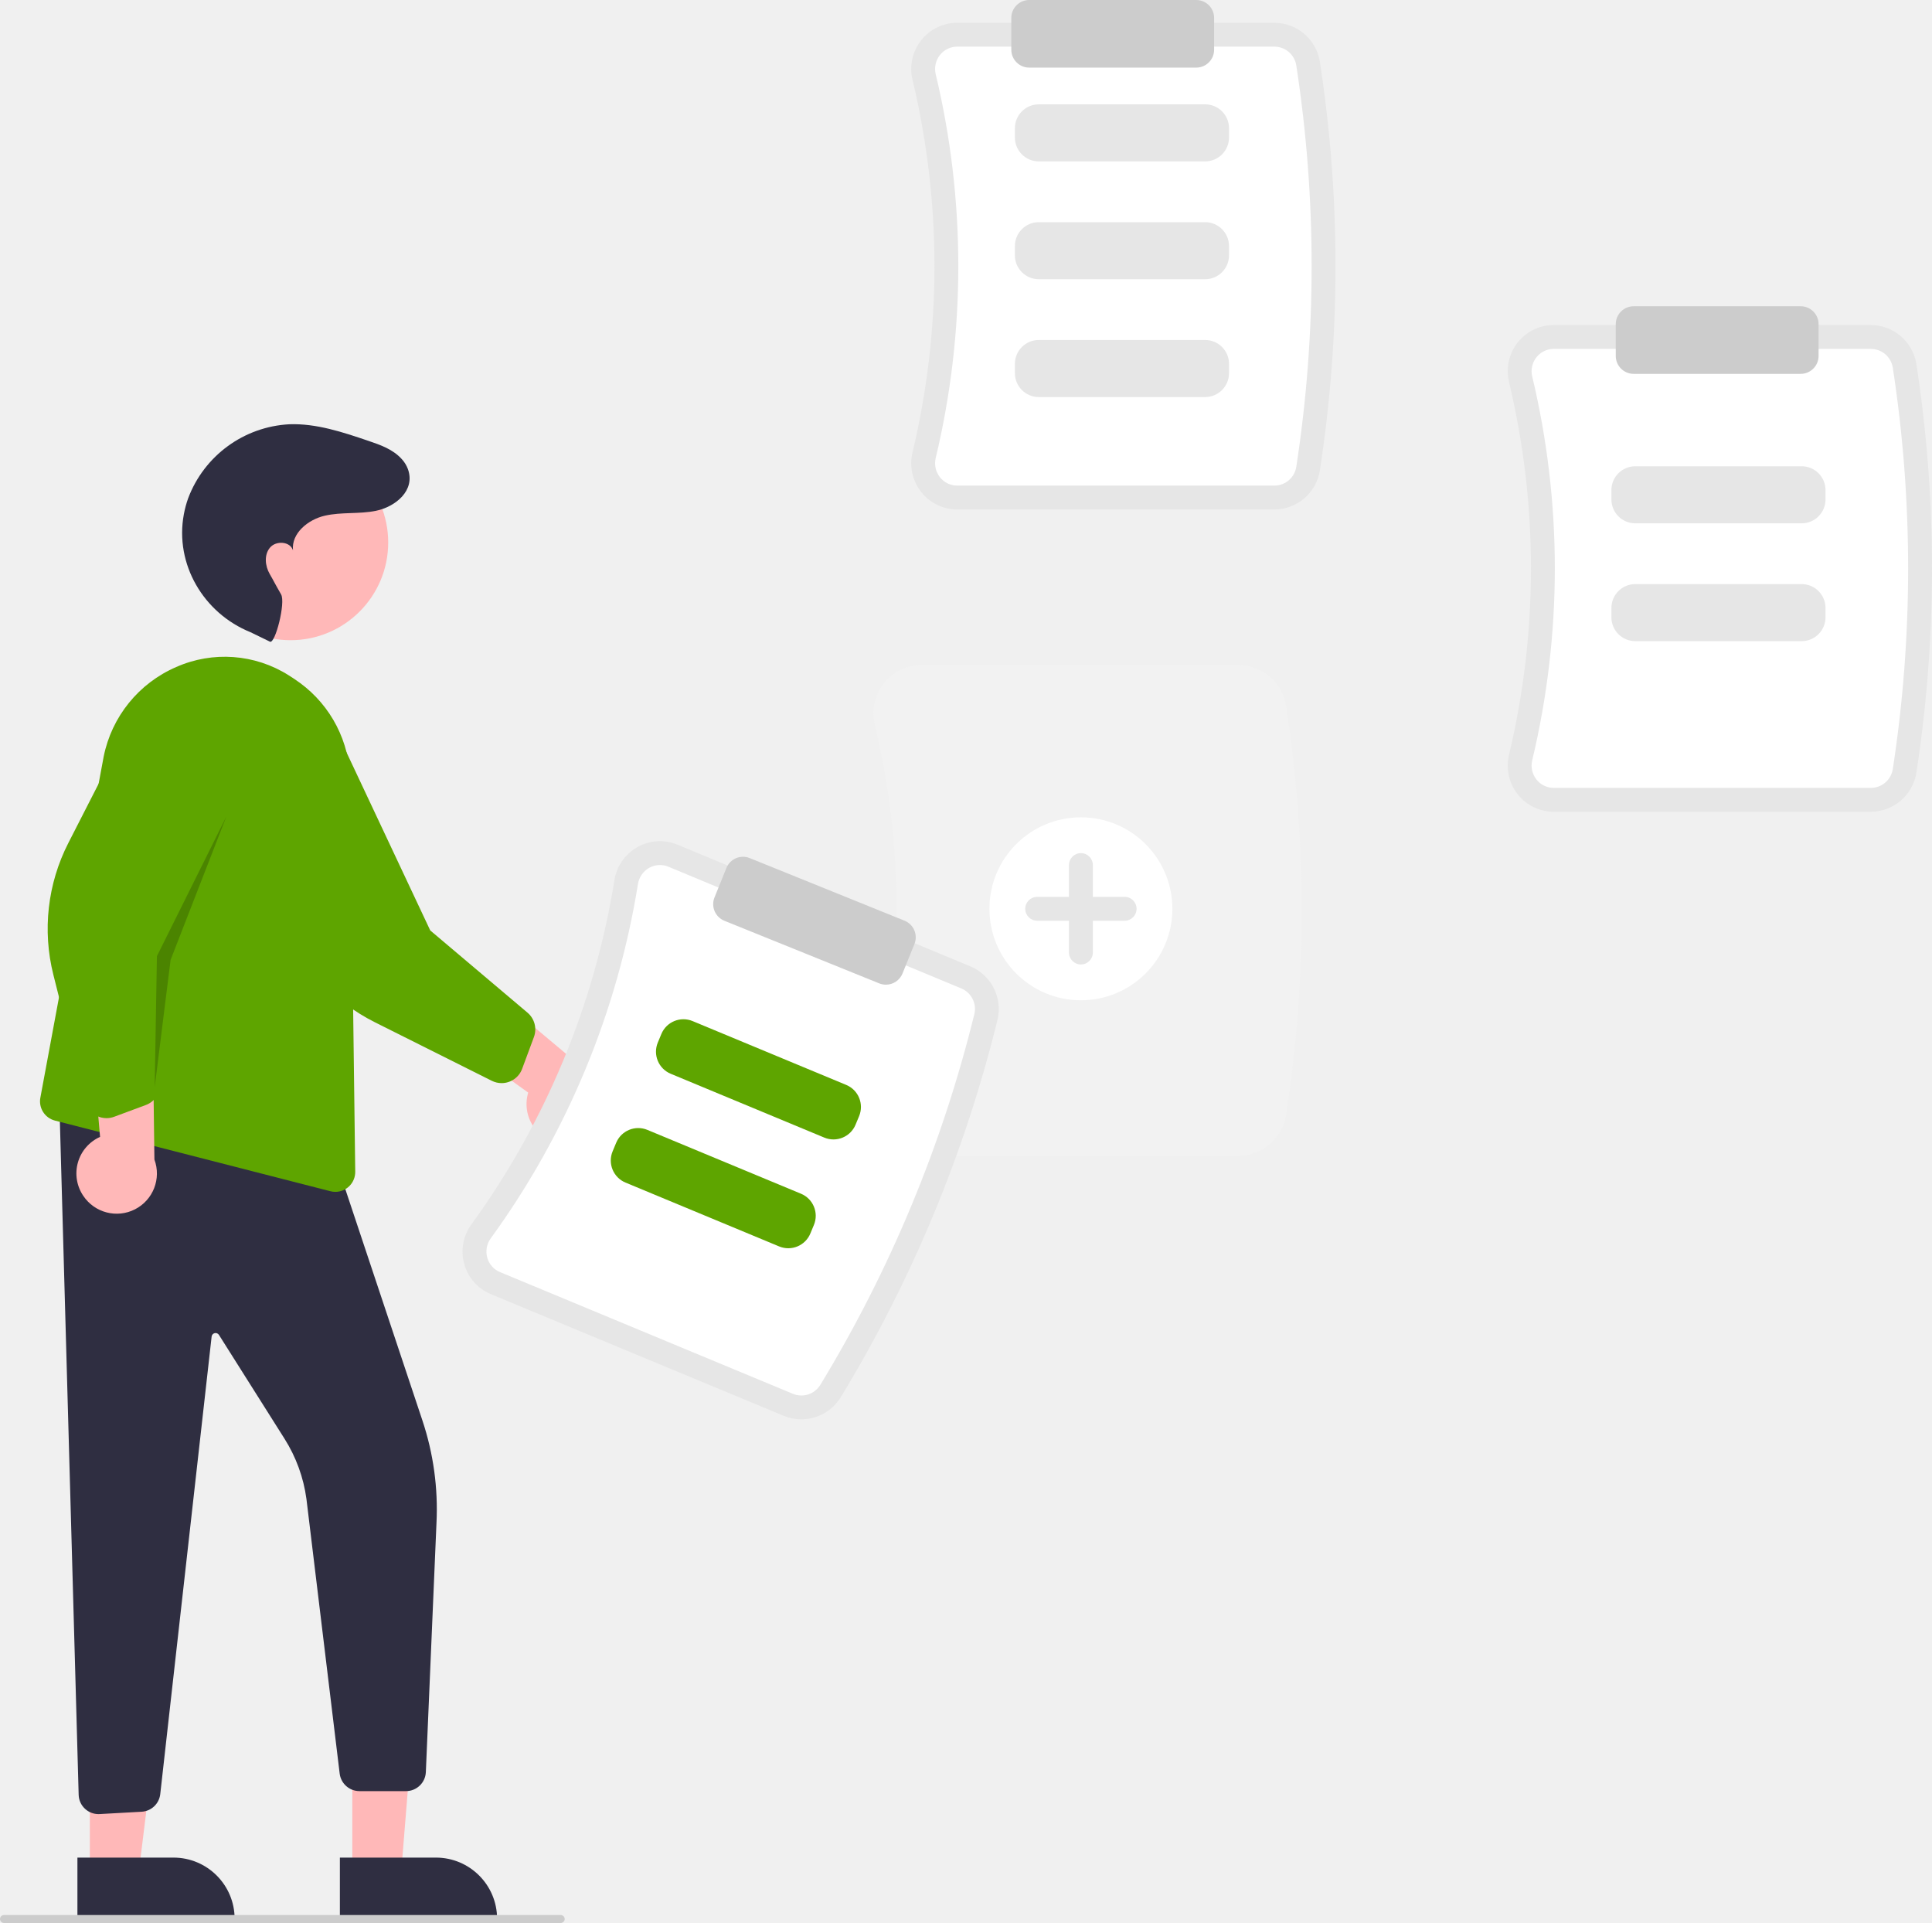
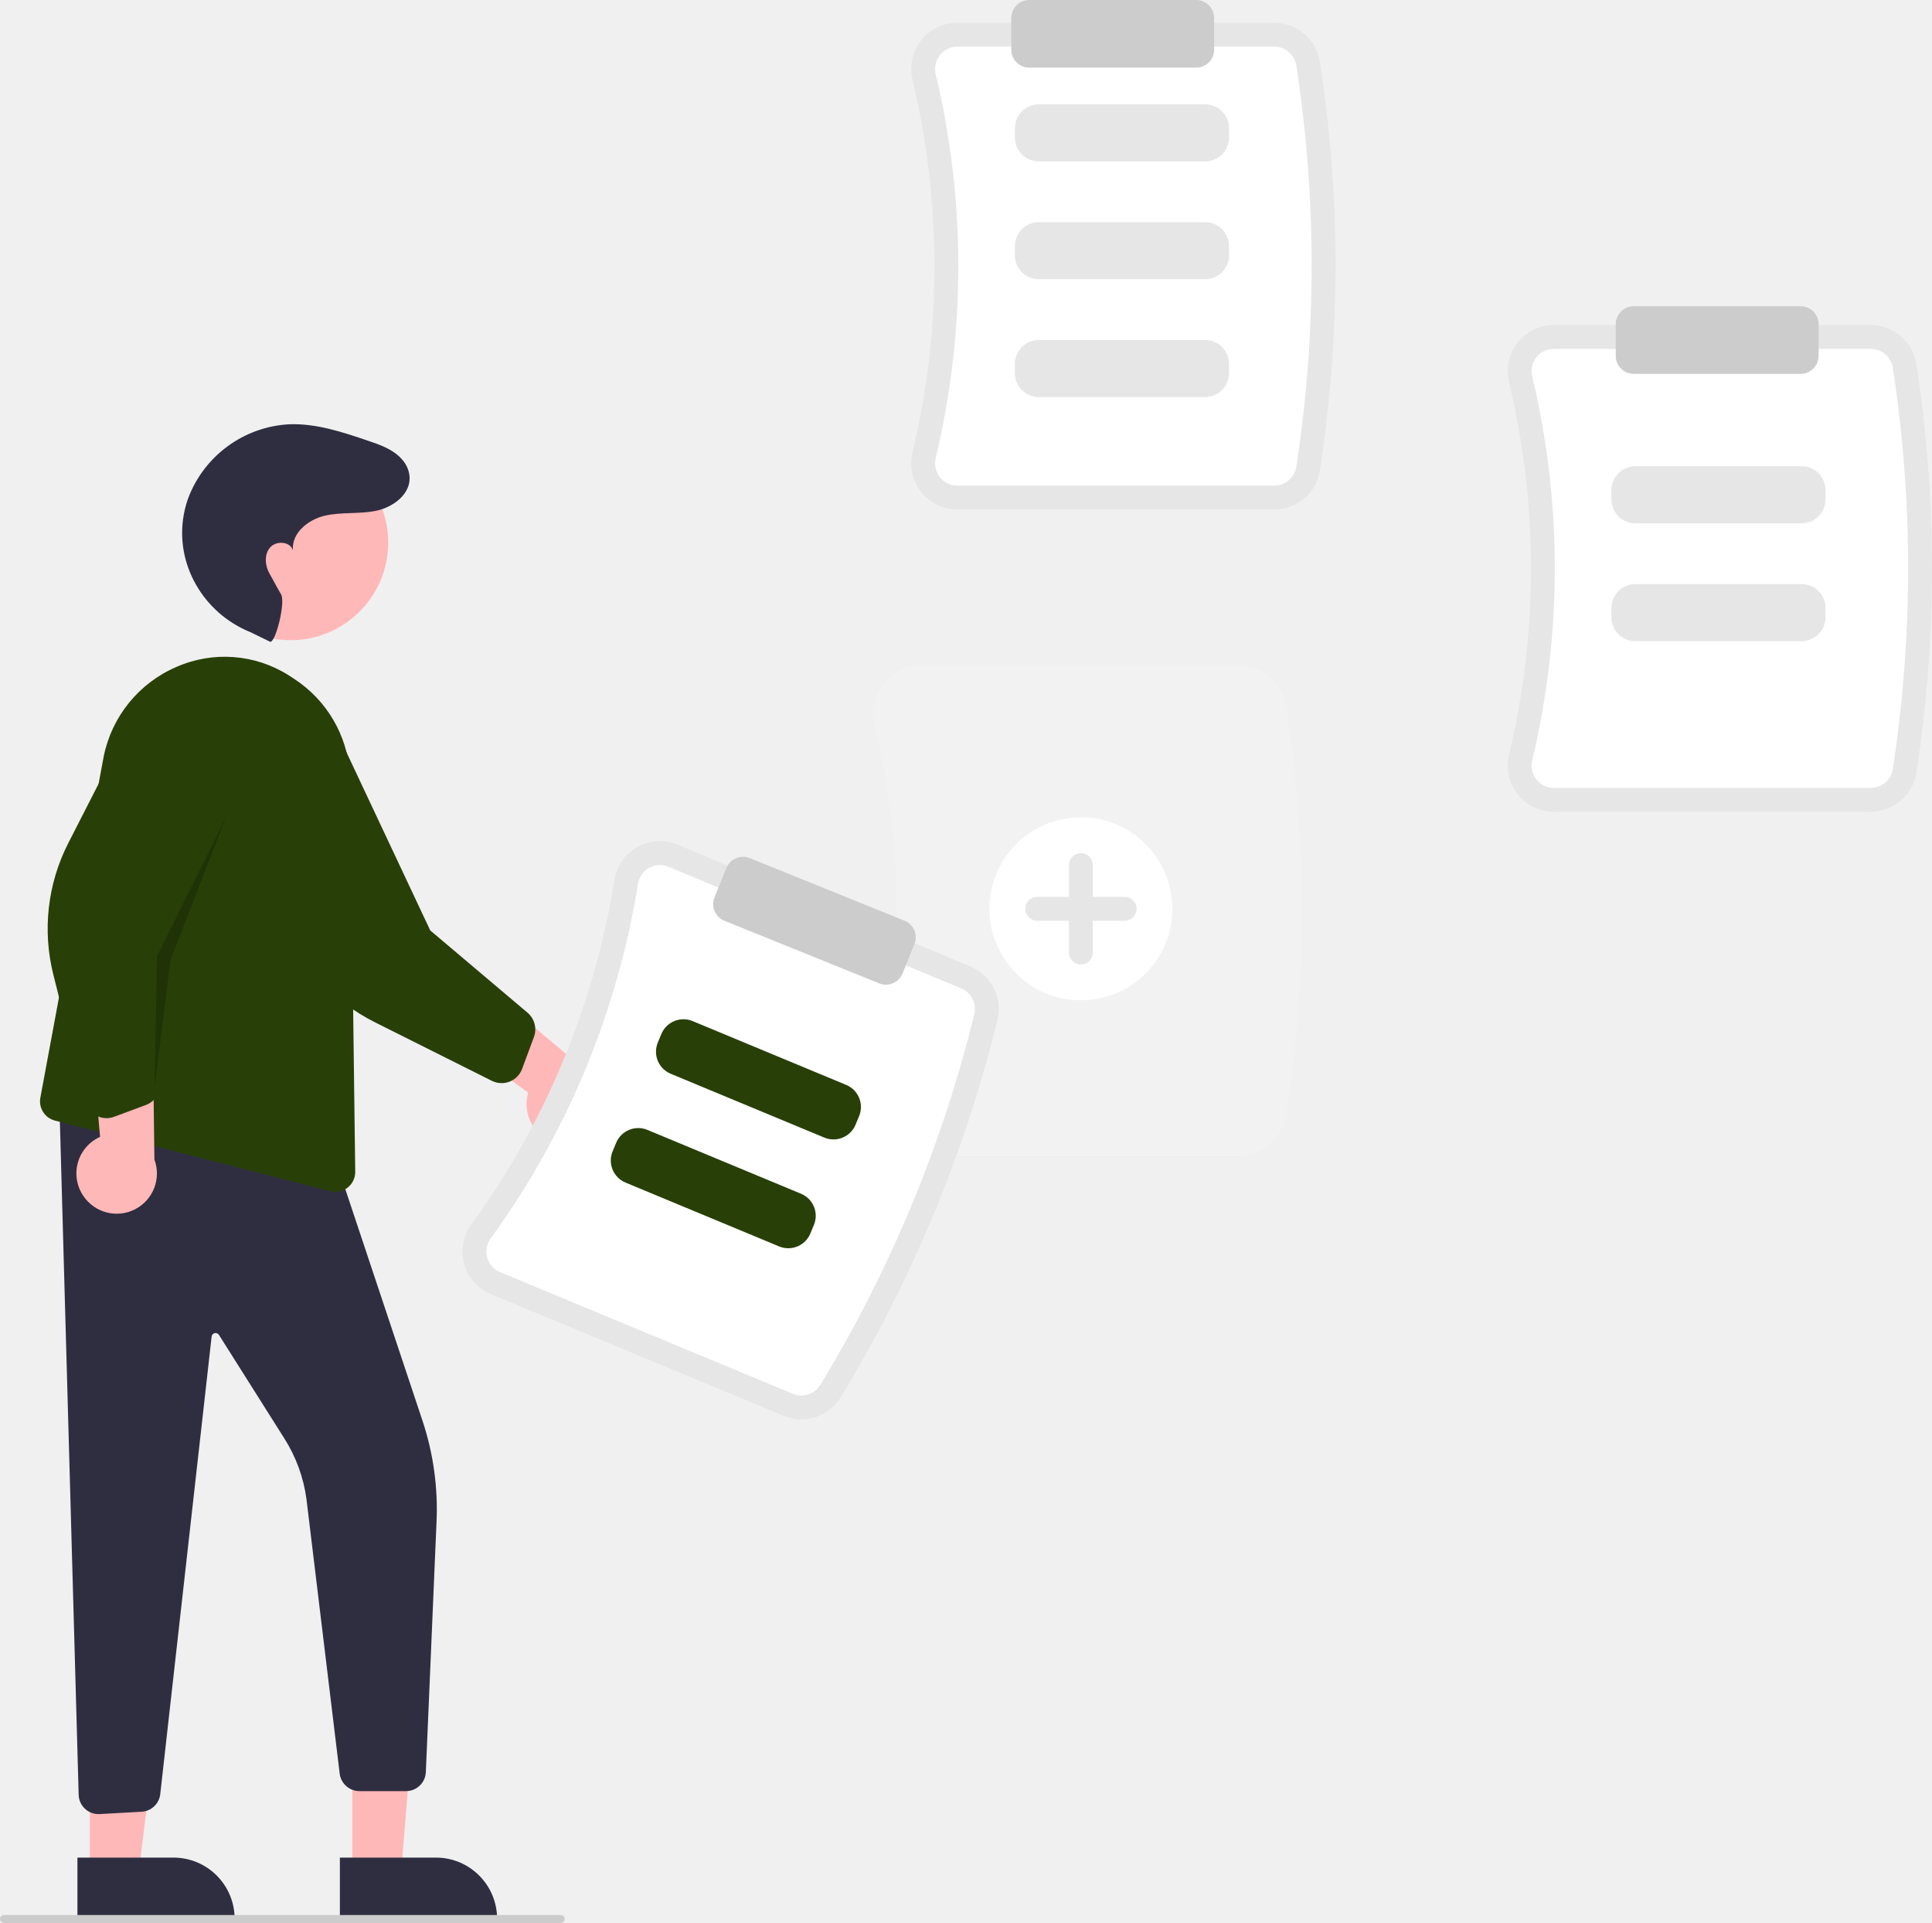
<svg xmlns="http://www.w3.org/2000/svg" width="485.834" height="483.5" viewBox="0 0 485.834 483.5" role="img" artist="Katerina Limpitsouni" source="https://undraw.co/">
  <path d="M677.542,336.347H597.8a11.478,11.478,0,0,1-9.066-4.394h0a11.622,11.622,0,0,1-2.177-9.968,201.631,201.631,0,0,0-0-93.647,11.624,11.624,0,0,1,2.177-9.967,11.478,11.478,0,0,1,9.066-4.394h79.741a11.623,11.623,0,0,1,11.439,9.755,337.961,337.961,0,0,1,0,102.858A11.623,11.623,0,0,1,677.542,336.347Z" transform="translate(-357.0831 -208.25)" fill="#e6e6e6" />
  <path d="M597.8,219.978a5.513,5.513,0,0,0-4.354,2.108,5.659,5.659,0,0,0-1.054,4.854,207.656,207.656,0,0,1,0,96.445,5.656,5.656,0,0,0,1.053,4.853l0.0 0a5.511,5.511,0,0,0,4.354,2.109h79.741a5.582,5.582,0,0,0,5.509-4.667,331.985,331.985,0,0,0,0-101.035,5.582,5.582,0,0,0-5.509-4.667Z" transform="translate(-357.0831 -208.25)" fill="#fff" />
  <path d="M660.141,248.829h-41.845a6.006,6.006,0,0,1-6-6v-2.345a6.006,6.006,0,0,1,6-6h41.845a6.006,6.006,0,0,1,6,6V242.829A6.006,6.006,0,0,1,660.141,248.829Z" transform="translate(-357.0831 -208.25)" fill="#e6e6e6" />
  <path d="M660.141,278.454h-41.845a6.006,6.006,0,0,1-6-6V270.11a6.006,6.006,0,0,1,6-6h41.845a6.006,6.006,0,0,1,6,6v2.345A6.006,6.006,0,0,1,660.141,278.454Z" transform="translate(-357.0831 -208.25)" fill="#e6e6e6" />
  <path d="M660.141,308.08h-41.845a6.006,6.006,0,0,1-6-6v-2.345a6.006,6.006,0,0,1,6-6h41.845a6.006,6.006,0,0,1,6,6v2.345A6.006,6.006,0,0,1,660.141,308.08Z" transform="translate(-357.0831 -208.25)" fill="#e6e6e6" />
  <path d="M827.542,412.347H747.8a11.478,11.478,0,0,1-9.066-4.394h0a11.622,11.622,0,0,1-2.177-9.968,201.631,201.631,0,0,0-0-93.647,11.624,11.624,0,0,1,2.177-9.967,11.478,11.478,0,0,1,9.066-4.394h79.741a11.623,11.623,0,0,1,11.439,9.755,337.961,337.961,0,0,1,0,102.858A11.623,11.623,0,0,1,827.542,412.347Z" transform="translate(-357.0831 -208.25)" fill="#e6e6e6" />
  <path d="M747.8,295.978a5.513,5.513,0,0,0-4.354,2.108,5.659,5.659,0,0,0-1.054,4.854,207.656,207.656,0,0,1,0,96.445,5.656,5.656,0,0,0,1.053,4.853l0.0 0a5.511,5.511,0,0,0,4.354,2.109h79.741a5.582,5.582,0,0,0,5.509-4.667,331.985,331.985,0,0,0,0-101.035,5.582,5.582,0,0,0-5.509-4.667Z" transform="translate(-357.0831 -208.25)" fill="#fff" />
  <path d="M668.542,498.847H588.8a11.975,11.975,0,0,1-9.458-4.584,12.119,12.119,0,0,1-2.27-10.394,201.131,201.131,0,0,0-0-93.414,12.121,12.121,0,0,1,2.27-10.394,11.976,11.976,0,0,1,9.459-4.584h79.741a12.127,12.127,0,0,1,11.933,10.179,338.459,338.459,0,0,1,0,103.011A12.127,12.127,0,0,1,668.542,498.847Z" transform="translate(-357.0831 -208.25)" fill="#f2f2f2" />
  <path d="M810.141,339.829h-41.845a6.006,6.006,0,0,1-6-6v-2.345a6.006,6.006,0,0,1,6-6h41.845a6.006,6.006,0,0,1,6,6V333.829A6.006,6.006,0,0,1,810.141,339.829Z" transform="translate(-357.0831 -208.25)" fill="#e6e6e6" />
  <path d="M810.141,369.454h-41.845a6.006,6.006,0,0,1-6-6V361.11a6.006,6.006,0,0,1,6-6h41.845a6.006,6.006,0,0,1,6,6v2.345A6.006,6.006,0,0,1,810.141,369.454Z" transform="translate(-357.0831 -208.25)" fill="#e6e6e6" />
  <circle cx="271.811" cy="228.5" r="23" fill="#fff" />
  <path d="M639.894,433.75h-8v-8a3,3,0,0,0-6,0v8h-8a3,3,0,0,0,0,6h8v8a3,3,0,0,0,6,0v-8h8a3,3,0,0,0,0-6Z" transform="translate(-357.0831 -208.25)" fill="#e6e6e6" />
  <path d="M657.894,225.25h-42a4.505,4.505,0,0,1-4.5-4.5v-8a4.505,4.505,0,0,1,4.5-4.5h42a4.505,4.505,0,0,1,4.5,4.5v8A4.505,4.505,0,0,1,657.894,225.25Z" transform="translate(-357.0831 -208.25)" fill="#ccc" />
  <path d="M809.894,302.25h-42a4.505,4.505,0,0,1-4.5-4.5v-8a4.505,4.505,0,0,1,4.5-4.5h42a4.505,4.505,0,0,1,4.5,4.5v8A4.505,4.505,0,0,1,809.894,302.25Z" transform="translate(-357.0831 -208.25)" fill="#ccc" />
  <polygon points="88.596 471.061 100.856 471.061 104.689 423.773 88.594 423.773 88.596 471.061" fill="#ffb8b8" />
  <path d="M442.552,675.308l24.144-.001h.001a15.386,15.386,0,0,1,15.386,15.386v.5l-39.531.001Z" transform="translate(-357.0831 -208.25)" fill="#2f2e41" />
  <polygon points="22.596 471.061 34.856 471.061 40.689 423.773 22.594 423.773 22.596 471.061" fill="#ffb8b8" />
  <path d="M376.552,675.308l24.144-.001h.001a15.386,15.386,0,0,1,15.386,15.386v.5l-39.531.001Z" transform="translate(-357.0831 -208.25)" fill="#2f2e41" />
  <path d="M381.854,664.373a4.981,4.981,0,0,1-3.375-1.318h0a4.961,4.961,0,0,1-1.616-3.537L371.947,483.304l69.811,17.452,21.54,64.618a70.461,70.461,0,0,1,3.545,25.824l-2.675,62.637a4.996,4.996,0,0,1-4.994,4.759h-11.709a5.023,5.023,0,0,1-4.955-4.33l-8.369-69.142a37.823,37.823,0,0,0-5.532-15.164l-16.469-26.076a1,1,0,0,0-1.838.41L397.378,659.38a4.993,4.993,0,0,1-4.687,4.396l-10.552.587C382.044,664.369,381.949,664.373,381.854,664.373Z" transform="translate(-357.0831 -208.25)" fill="#2f2e41" />
  <circle cx="73.058" cy="136.406" r="24.561" fill="#ffb8b8" />
-   <path d="M441.424,507.922a5.076,5.076,0,0,1-1.253-.159H440.17l-69.264-17.76a4.998,4.998,0,0,1-3.663-5.815L383.15,398.497a31.214,31.214,0,0,1,18.25-22.54,30.113,30.113,0,0,1,28.266,2.075c.97.605,1.947,1.265,2.903,1.961a30.96,30.96,0,0,1,12.579,24.529l1.265,98.329a5.007,5.007,0,0,1-4.988,5.071Z" transform="translate(-357.0831 -208.25)" fill="#5ea500" />
+   <path d="M441.424,507.922a5.076,5.076,0,0,1-1.253-.159H440.17l-69.264-17.76a4.998,4.998,0,0,1-3.663-5.815L383.15,398.497a31.214,31.214,0,0,1,18.25-22.54,30.113,30.113,0,0,1,28.266,2.075c.97.605,1.947,1.265,2.903,1.961a30.96,30.96,0,0,1,12.579,24.529l1.265,98.329a5.007,5.007,0,0,1-4.988,5.071Z" transform="translate(-357.0831 -208.25)" fill="#284008" />
  <path d="M378.032,508.93a10.056,10.056,0,0,1,4.214-14.832l-3.081-35.602,16.326,8.848.423,32.452a10.11,10.11,0,0,1-17.882,9.134Z" transform="translate(-357.0831 -208.25)" fill="#ffb8b8" />
-   <path d="M383.865,489.389a5.532,5.532,0,0,1-1.366-.173,5.496,5.496,0,0,1-3.972-3.986l-8.023-31.884a47.37,47.37,0,0,1,3.761-33.135l16.809-32.882a15.541,15.541,0,0,1,18.808-11.019,15.356,15.356,0,0,1,9.475,7.101,15.567,15.567,0,0,1,1.654,11.913l-23.927,53.506.284,32.036a5.519,5.519,0,0,1-3.584,5.205l-8.007,2.974A5.48,5.48,0,0,1,383.865,489.389Z" transform="translate(-357.0831 -208.25)" fill="#5ea500" />
+   <path d="M383.865,489.389a5.532,5.532,0,0,1-1.366-.173,5.496,5.496,0,0,1-3.972-3.986l-8.023-31.884a47.37,47.37,0,0,1,3.761-33.135l16.809-32.882a15.541,15.541,0,0,1,18.808-11.019,15.356,15.356,0,0,1,9.475,7.101,15.567,15.567,0,0,1,1.654,11.913l-23.927,53.506.284,32.036a5.519,5.519,0,0,1-3.584,5.205l-8.007,2.974A5.48,5.48,0,0,1,383.865,489.389Z" transform="translate(-357.0831 -208.25)" fill="#284008" />
  <path d="M498.401,495.835a10.056,10.056,0,0,1-8.493-12.87l-28.993-20.889,17.357-6.602,24.872,20.849a10.11,10.11,0,0,1-4.742,19.512Z" transform="translate(-357.0831 -208.25)" fill="#ffb8b8" />
-   <path d="M483.223,480.581a5.522,5.522,0,0,1-2.463-.582L451.361,465.282a47.381,47.381,0,0,1-22.661-24.465L414.743,406.626a15.544,15.544,0,0,1,3.918-21.444,15.352,15.352,0,0,1,11.59-2.543,15.57,15.57,0,0,1,10.081,6.512l24.945,53.04L489.743,462.873a5.518,5.518,0,0,1,1.607,6.112l-2.97,8.008a5.474,5.474,0,0,1-2.007,2.596,5.497,5.497,0,0,1-3.15.992Z" transform="translate(-357.0831 -208.25)" fill="#5ea500" />
+   <path d="M483.223,480.581a5.522,5.522,0,0,1-2.463-.582L451.361,465.282a47.381,47.381,0,0,1-22.661-24.465L414.743,406.626a15.544,15.544,0,0,1,3.918-21.444,15.352,15.352,0,0,1,11.59-2.543,15.57,15.57,0,0,1,10.081,6.512l24.945,53.04L489.743,462.873a5.518,5.518,0,0,1,1.607,6.112l-2.97,8.008a5.474,5.474,0,0,1-2.007,2.596,5.497,5.497,0,0,1-3.15.992Z" transform="translate(-357.0831 -208.25)" fill="#284008" />
  <path d="M424.983,369.593c1.305.571,3.977-9.827,2.78-11.907-1.78-3.093-1.675-3.071-2.857-5.117s-1.446-4.847.084-6.648,5.072-1.562,5.77.696c-.449-4.288,3.792-7.735,7.993-8.703s8.632-.367,12.857-1.229c4.902-1,10.003-5.11,8.047-10.501a7.593,7.593,0,0,0-1.481-2.434c-2.26-2.541-5.421-3.626-8.512-4.675-6.43-2.182-13.036-4.392-19.822-4.151A28.798,28.798,0,0,0,404.397,333.533a26.156,26.156,0,0,0-1.083,4.025c-2.329,12.524,4.944,24.878,16.756,29.647Z" transform="translate(-357.0831 -208.25)" fill="#2f2e41" />
  <polygon points="38.9 273.343 39.457 240.414 56.9 205.343 42.9 241.343 38.9 273.343" opacity="0.2" />
  <path d="M554.16,564.232,480.522,533.637a11.478,11.478,0,0,1-6.686-7.536h0a11.622,11.622,0,0,1,1.815-10.04,201.631,201.631,0,0,0,35.93-86.48,11.624,11.624,0,0,1,5.834-8.369,11.478,11.478,0,0,1,10.058-.579l73.638,30.596a11.623,11.623,0,0,1,6.821,13.398,337.961,337.961,0,0,1-39.465,94.986A11.623,11.623,0,0,1,554.16,564.232Z" transform="translate(-357.0831 -208.25)" fill="#e6e6e6" />
  <path d="M525.171,426.174a5.513,5.513,0,0,0-4.83.276,5.659,5.659,0,0,0-2.835,4.078,207.656,207.656,0,0,1-37.004,89.064,5.656,5.656,0,0,0-.889,4.885l0.0.001a5.511,5.511,0,0,0,3.212,3.618l73.638,30.596a5.582,5.582,0,0,0,6.878-2.196,331.986,331.986,0,0,0,38.766-93.302,5.582,5.582,0,0,0-3.297-6.423Z" transform="translate(-357.0831 -208.25)" fill="#fff" />
-   <path d="M564.38,494.281l-38.642-16.055a6.006,6.006,0,0,1-3.239-7.843l.9-2.165a6.006,6.006,0,0,1,7.843-3.239l38.642,16.055a6.006,6.006,0,0,1,3.239,7.843l-.9,2.165A6.006,6.006,0,0,1,564.38,494.281Z" transform="translate(-357.0831 -208.25)" fill="#5ea500" />
-   <path d="M553.013,521.64l-38.642-16.055a6.006,6.006,0,0,1-3.239-7.843l.9-2.165a6.006,6.006,0,0,1,7.843-3.239L558.517,508.394a6.006,6.006,0,0,1,3.239,7.843l-.9,2.165A6.006,6.006,0,0,1,553.013,521.64Z" transform="translate(-357.0831 -208.25)" fill="#5ea500" />
+   <path d="M564.38,494.281l-38.642-16.055a6.006,6.006,0,0,1-3.239-7.843l.9-2.165a6.006,6.006,0,0,1,7.843-3.239l38.642,16.055a6.006,6.006,0,0,1,3.239,7.843l-.9,2.165A6.006,6.006,0,0,1,564.38,494.281Z" transform="translate(-357.0831 -208.25)" fill="#284008" />
+   <path d="M553.013,521.64l-38.642-16.055a6.006,6.006,0,0,1-3.239-7.843l.9-2.165a6.006,6.006,0,0,1,7.843-3.239L558.517,508.394a6.006,6.006,0,0,1,3.239,7.843l-.9,2.165A6.006,6.006,0,0,1,553.013,521.64Z" transform="translate(-357.0831 -208.25)" fill="#284008" />
  <path d="M579.864,455.832a4.489,4.489,0,0,1-1.687-.331l-38.938-15.743a4.505,4.505,0,0,1-2.485-5.858l2.999-7.417a4.5,4.5,0,0,1,5.859-2.485l38.938,15.743a4.505,4.505,0,0,1,2.485,5.858l-2.999,7.417a4.511,4.511,0,0,1-4.171,2.815Z" transform="translate(-357.0831 -208.25)" fill="#ccc" />
  <path d="M498.083,691.75h-140a1,1,0,1,1,0-2h140a1,1,0,0,1,0,2Z" transform="translate(-357.0831 -208.25)" fill="#ccc" />
</svg>
